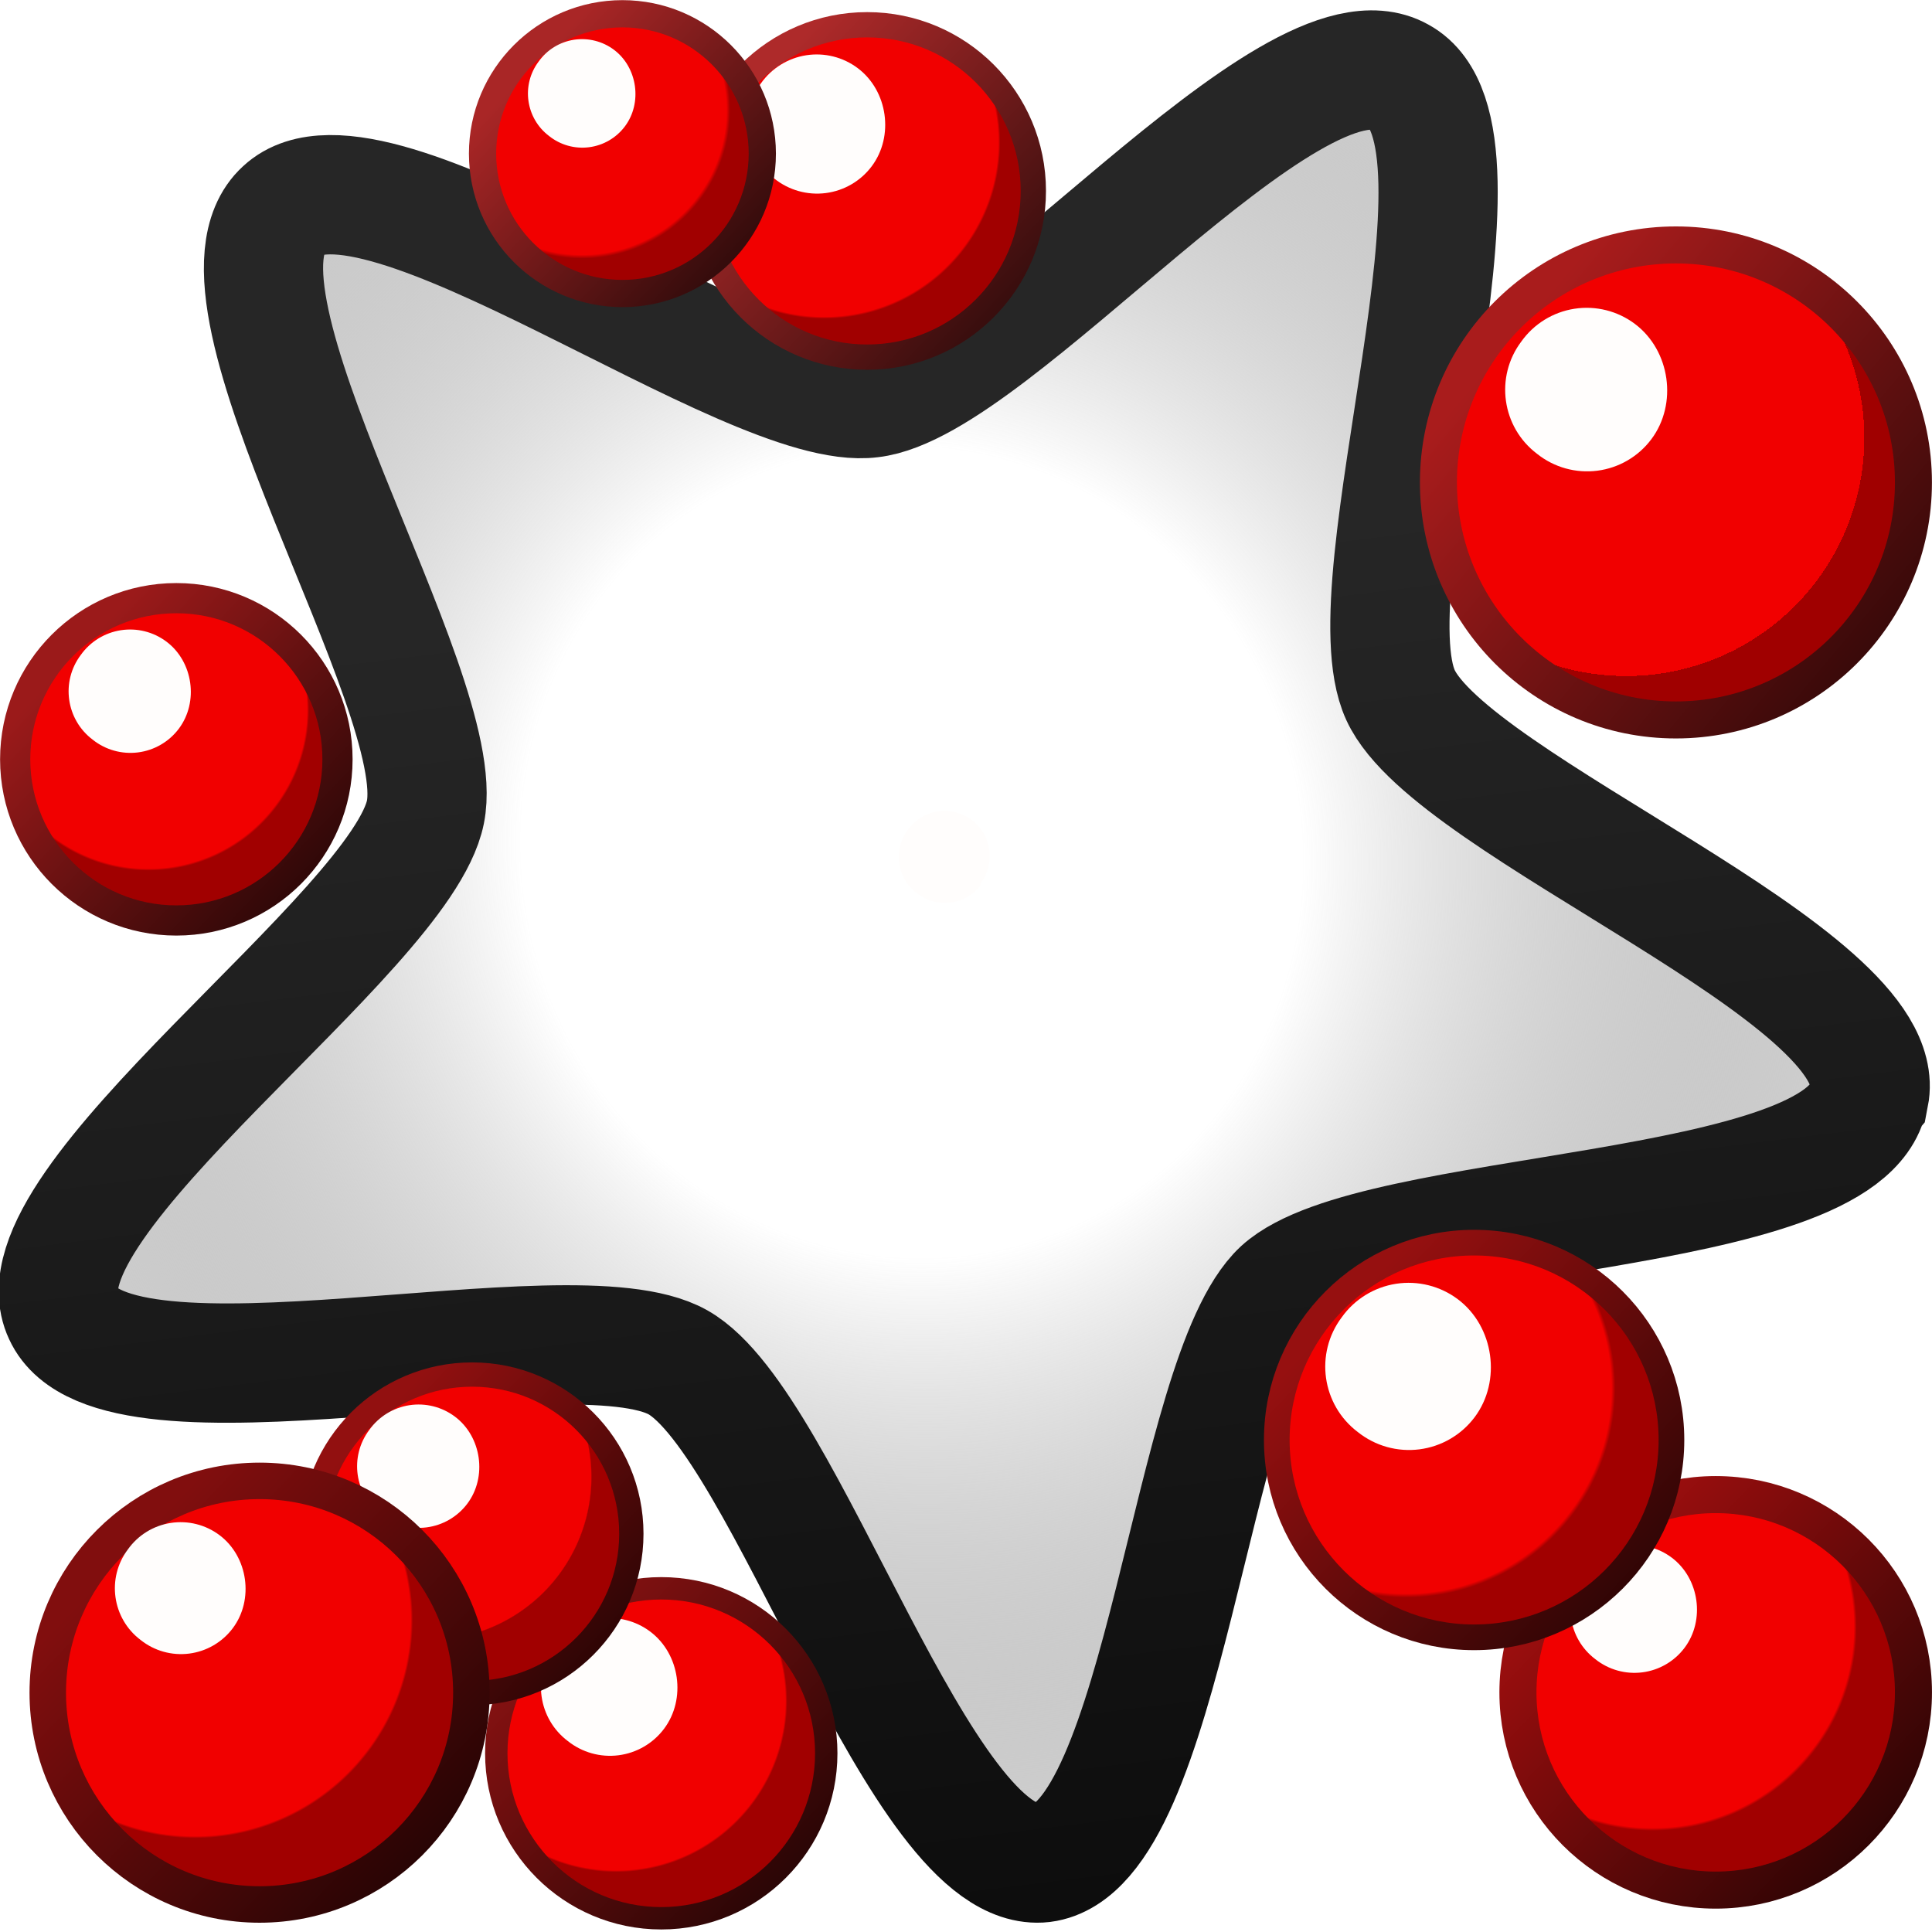
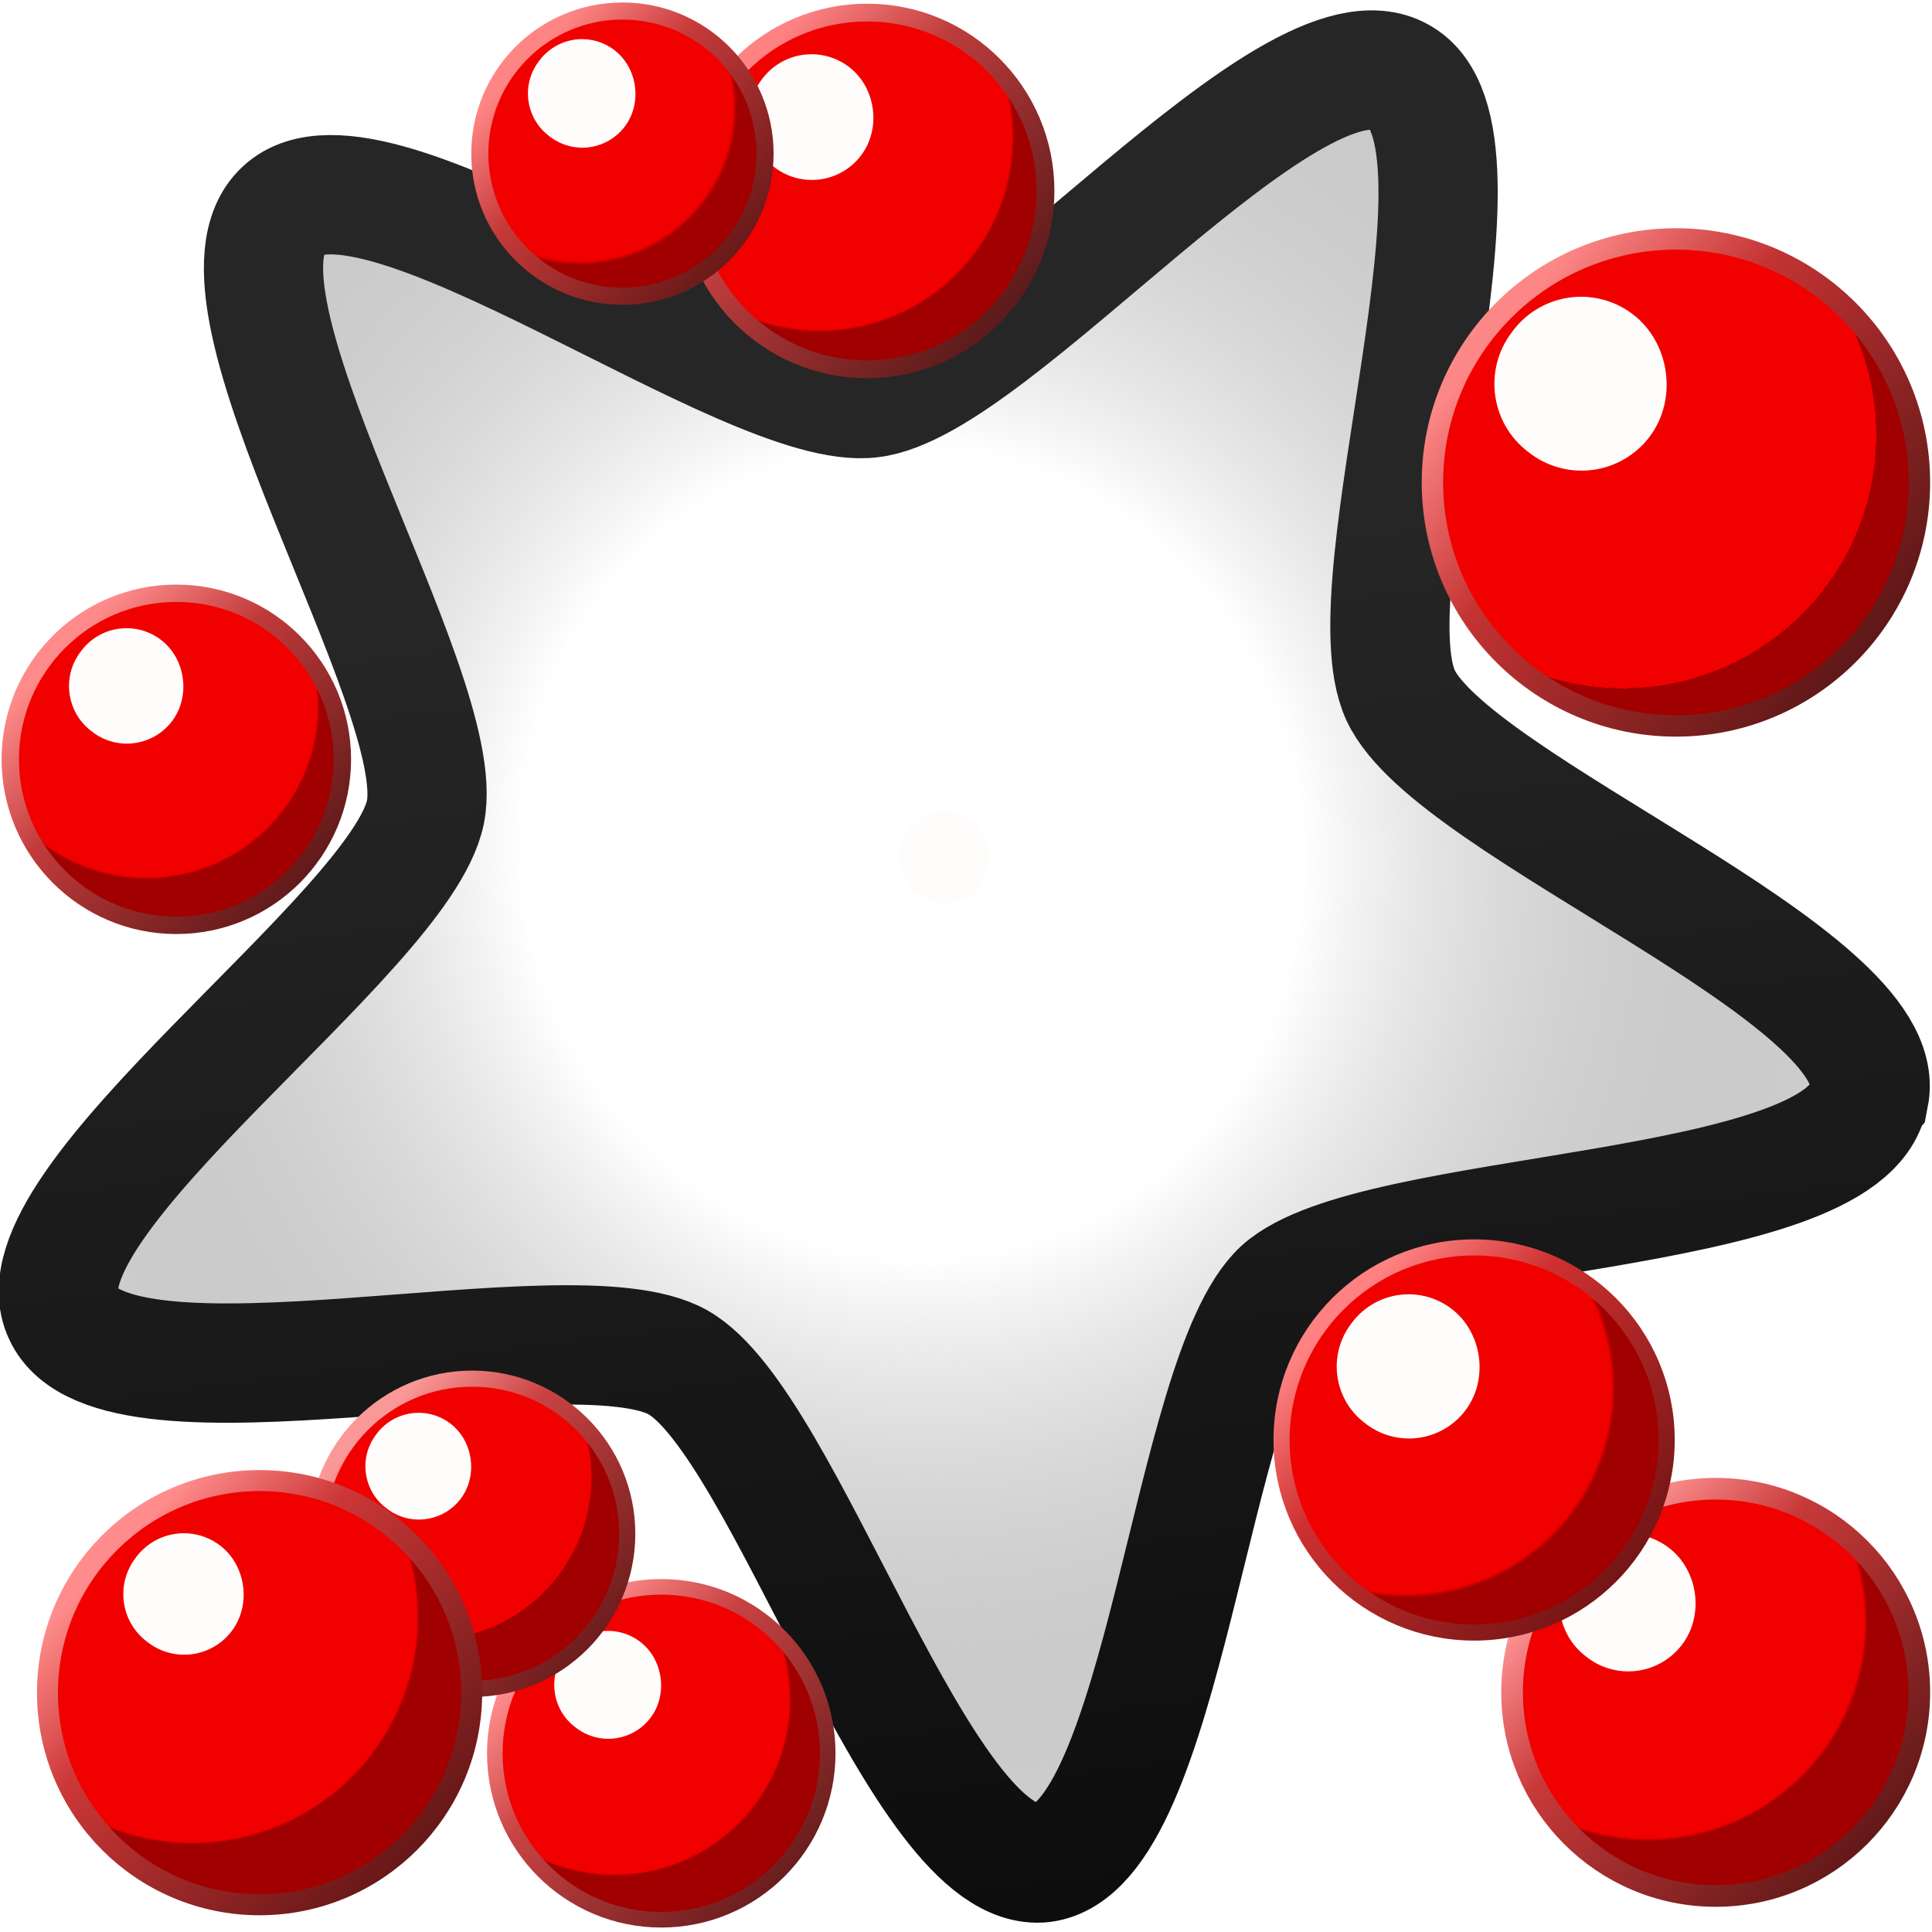
<svg xmlns="http://www.w3.org/2000/svg" xmlns:xlink="http://www.w3.org/1999/xlink" width="48" height="48">
  <defs>
    <linearGradient id="i">
-       <stop offset="0" stop-color="#921010" />
-       <stop offset="1" />
+       <stop offset="0" stop-color="#fa9898" />
+       <stop offset=".211" stop-color="#cb4343" />
+       <stop offset="1" stop-color="#270000" />
    </linearGradient>
    <linearGradient id="h">
-       <stop offset="0" stop-color="#821111" />
-       <stop offset="1" />
+       <stop offset="0" stop-color="#ff8d8d" />
+       <stop offset=".212" stop-color="#c94343" />
+       <stop offset="1" stop-color="#200000" />
    </linearGradient>
    <linearGradient id="g">
-       <stop offset="0" stop-color="#9a0e0e" />
-       <stop offset="1" />
+       <stop offset="0" stop-color="#ff9494" />
+       <stop offset=".207" stop-color="#c83939" />
+       <stop offset="1" stop-color="#170000" />
    </linearGradient>
    <linearGradient id="e">
-       <stop offset="0" stop-color="#9b1a1a" />
-       <stop offset="1" />
+       <stop offset="0" stop-color="#ff8a8a" />
+       <stop offset=".235" stop-color="#c13a3a" />
+       <stop offset="1" stop-color="#130000" />
    </linearGradient>
    <linearGradient id="c">
-       <stop offset="0" stop-color="#a92626" />
-       <stop offset="1" />
+       <stop offset="0" stop-color="#ff8585" />
+       <stop offset=".224" stop-color="#c73a3a" />
+       <stop offset="1" stop-color="#200" />
    </linearGradient>
    <linearGradient id="f">
-       <stop offset="0" stop-color="#961010" />
-       <stop offset="1" />
+       <stop offset="0" stop-color="#ff8181" />
+       <stop offset=".202" stop-color="#ce3030" />
+       <stop offset="1" stop-color="#2f0000" />
    </linearGradient>
    <linearGradient id="d">
-       <stop offset="0" stop-color="#a91c1c" />
-       <stop offset="1" />
+       <stop offset="0" stop-color="#fd8787" />
+       <stop offset=".21" stop-color="#c43333" />
+       <stop offset="1" stop-color="#080000" />
    </linearGradient>
    <linearGradient id="b">
-       <stop offset="0" stop-color="#ae2a2a" />
-       <stop offset="1" />
+       <stop offset="0" stop-color="#ff8282" />
+       <stop offset=".219" stop-color="#be3c3c" />
+       <stop offset="1" stop-color="#0f0000" />
    </linearGradient>
    <linearGradient id="t">
      <stop offset=".974" stop-color="#f10000" />
      <stop offset="1" stop-color="#a10000" />
    </linearGradient>
    <linearGradient id="s">
      <stop offset=".988" stop-color="#f10000" />
      <stop offset="1" stop-color="#a10000" />
    </linearGradient>
    <linearGradient id="r">
      <stop offset=".987" stop-color="#f10000" />
      <stop offset="1" stop-color="#a10000" />
    </linearGradient>
    <linearGradient id="q">
      <stop offset=".99" stop-color="#f10000" />
      <stop offset="1" stop-color="#a10000" />
    </linearGradient>
    <linearGradient id="p">
      <stop offset=".994" stop-color="#f10000" />
      <stop offset="1" stop-color="#a10000" />
    </linearGradient>
    <linearGradient id="o">
      <stop offset=".989" stop-color="#f10000" />
      <stop offset="1" stop-color="#a10000" />
    </linearGradient>
    <linearGradient id="n">
      <stop offset=".981" stop-color="#f10000" />
      <stop offset="1" stop-color="#a10000" />
    </linearGradient>
    <linearGradient id="m">
      <stop offset=".986" stop-color="#f10000" />
      <stop offset="1" stop-color="#a10000" />
    </linearGradient>
    <linearGradient id="l">
      <stop offset="1" stop-color="#f10000" />
      <stop offset="1" stop-color="#a00000" />
    </linearGradient>
    <linearGradient id="j">
-       <stop offset="0" stop-color="#810e0e" />
-       <stop offset="1" />
+       <stop offset="0" stop-color="#ff8c8c" />
+       <stop offset=".194" stop-color="#cc3737" />
+       <stop offset="1" stop-color="#1c0000" />
    </linearGradient>
    <linearGradient id="a">
      <stop offset="0" stop-color="#262626" />
      <stop offset="1" stop-color="#0d0d0d" />
    </linearGradient>
    <linearGradient id="k">
      <stop offset="0" stop-color="#ffae05" stop-opacity="0" />
      <stop offset=".416" stop-color="#7b7b7b" stop-opacity="0" />
      <stop offset="1" stop-color="#cecece" />
    </linearGradient>
    <linearGradient xlink:href="#a" id="v" x1="5.83" x2="12.91" y1="6.7" y2="13.2" gradientUnits="userSpaceOnUse" />
-     <linearGradient xlink:href="#b" id="H" x1="21.087" y1="3.828" x2="24" y2="6.609" gradientUnits="userSpaceOnUse" gradientTransform="translate(-45.238 -9.346)scale(3.02994)" />
-     <linearGradient xlink:href="#c" id="J" gradientUnits="userSpaceOnUse" x1="21.087" y1="3.828" x2="24" y2="6.609" gradientTransform="translate(-39.452 -7.769)scale(2.49158)" />
-     <linearGradient xlink:href="#d" id="L" gradientUnits="userSpaceOnUse" x1="21.087" y1="3.828" x2="24.256" y2="6.489" gradientTransform="translate(-53.603 -8.108)scale(4.32111)" />
-     <linearGradient xlink:href="#e" id="N" gradientUnits="userSpaceOnUse" x1="21.087" y1="3.828" x2="24" y2="6.609" gradientTransform="translate(-59.141 5.463)scale(2.88202)" />
-     <linearGradient xlink:href="#f" id="P" gradientUnits="userSpaceOnUse" x1="21.087" y1="3.828" x2="24" y2="6.609" gradientTransform="translate(-43.624 18.846)scale(3.64087)" />
-     <linearGradient xlink:href="#g" id="z" gradientUnits="userSpaceOnUse" x1="21.087" y1="3.828" x2="24" y2="6.609" gradientTransform="translate(-35.317 25.602)scale(3.5363)" />
-     <linearGradient xlink:href="#h" id="B" gradientUnits="userSpaceOnUse" x1="21.087" y1="3.828" x2="24" y2="6.609" gradientTransform="translate(-50.455 29.448)scale(3.03457)" />
-     <linearGradient xlink:href="#i" id="D" gradientUnits="userSpaceOnUse" x1="21.087" y1="3.828" x2="24" y2="6.609" gradientTransform="translate(-52.228 24.612)scale(2.90179)" />
-     <linearGradient xlink:href="#j" id="F" gradientUnits="userSpaceOnUse" x1="21.087" y1="3.828" x2="24" y2="6.609" gradientTransform="translate(-77.723 24.297)scale(3.81886)" />
+     <linearGradient xlink:href="#b" id="I" x1="21.087" y1="3.828" x2="24" y2="6.609" gradientUnits="userSpaceOnUse" gradientTransform="translate(-52.17 -10.809)scale(3.34445)" />
+     <linearGradient xlink:href="#c" id="K" gradientUnits="userSpaceOnUse" x1="21.087" y1="3.828" x2="24" y2="6.609" gradientTransform="translate(-42.848 -8.485)scale(2.64568)" />
+     <linearGradient xlink:href="#d" id="M" gradientUnits="userSpaceOnUse" x1="21.087" y1="3.828" x2="24.256" y2="6.489" gradientTransform="translate(-59.615 -9.377)scale(4.59387)" />
+     <linearGradient xlink:href="#e" id="O" gradientUnits="userSpaceOnUse" x1="21.087" y1="3.828" x2="24" y2="6.609" gradientTransform="translate(-64.068 4.424)scale(3.10556)" />
+     <linearGradient xlink:href="#f" id="Q" gradientUnits="userSpaceOnUse" x1="21.087" y1="3.828" x2="24" y2="6.609" gradientTransform="translate(-43.624 18.846)scale(3.64087)" />
+     <linearGradient xlink:href="#g" id="z" gradientUnits="userSpaceOnUse" x1="21.087" y1="3.828" x2="24" y2="6.609" gradientTransform="translate(-41.218 24.357)scale(3.80404)" />
+     <linearGradient xlink:href="#h" id="C" gradientUnits="userSpaceOnUse" x1="21.087" y1="3.828" x2="24" y2="6.609" gradientTransform="translate(-52.569 29.002)scale(3.13046)" />
+     <linearGradient xlink:href="#i" id="E" gradientUnits="userSpaceOnUse" x1="21.087" y1="3.828" x2="24" y2="6.609" gradientTransform="translate(-52.228 24.612)scale(2.90179)" />
+     <linearGradient xlink:href="#j" id="G" gradientUnits="userSpaceOnUse" x1="21.087" y1="3.828" x2="24" y2="6.609" gradientTransform="translate(-81.226 23.557)scale(3.97782)" />
    <radialGradient xlink:href="#k" id="u" cx="7.18" cy="8.2" r="6.59" fx="7.18" fy="8.2" gradientTransform="matrix(.9 .5558 -.5314 .8606 5.08 -2.85)" gradientUnits="userSpaceOnUse" />
-     <radialGradient xlink:href="#l" id="K" cx="41.401" cy="11.325" fx="41.401" fy="11.325" r="4.83" gradientUnits="userSpaceOnUse" gradientTransform="translate(-10.345 -3.003)scale(1.2257)" />
-     <radialGradient xlink:href="#m" id="y" cx="42.278" cy="39.966" fx="42.278" fy="39.966" r="4.129" gradientUnits="userSpaceOnUse" gradientTransform="translate(-10.818 -8.626)scale(1.22708)" />
-     <radialGradient xlink:href="#n" id="O" cx="35.295" cy="34.766" fx="35.295" fy="34.766" r="4.081" gradientUnits="userSpaceOnUse" gradientTransform="translate(-10.079 -9.846)scale(1.2752)" />
-     <radialGradient xlink:href="#o" id="A" cx="15.419" cy="42.391" fx="15.419" fy="42.391" r="3.823" gradientUnits="userSpaceOnUse" gradientTransform="translate(-1.845 -4.892)scale(1.11231)" />
-     <radialGradient xlink:href="#p" id="C" cx="10.826" cy="36.936" fx="10.826" fy="36.936" r="3.37" gradientUnits="userSpaceOnUse" gradientTransform="translate(-2.424 -7.876)scale(1.20669)" />
-     <radialGradient xlink:href="#q" id="E" cx="5.12" cy="40.566" fx="5.12" fy="40.566" r="4.479" gradientUnits="userSpaceOnUse" gradientTransform="translate(-1.344 -8.767)scale(1.20848)" />
-     <radialGradient xlink:href="#r" id="M" cx="3.69" cy="17.642" fx="3.69" fy="17.642" r="3.988" gradientUnits="userSpaceOnUse" />
-     <radialGradient xlink:href="#s" id="G" cx="20.694" cy="3.787" fx="20.694" fy="3.787" r="3.485" gradientUnits="userSpaceOnUse" gradientTransform="translate(-5.518 -1.215)scale(1.25614)" />
-     <radialGradient xlink:href="#t" id="I" cx="15.692" cy="2.224" fx="15.692" fy="2.224" r="2.724" gradientUnits="userSpaceOnUse" gradientTransform="translate(-6.77 -.27)scale(1.35274)" />
+     <radialGradient xlink:href="#l" id="L" cx="41.401" cy="11.325" fx="41.401" fy="11.325" r="4.83" gradientUnits="userSpaceOnUse" gradientTransform="translate(-13.627 -3.95)scale(1.30307)" />
+     <radialGradient xlink:href="#m" id="y" cx="42.278" cy="39.966" fx="42.278" fy="39.966" r="4.129" gradientUnits="userSpaceOnUse" gradientTransform="translate(-14.864 -12.462)scale(1.31998)" />
+     <radialGradient xlink:href="#n" id="P" cx="35.295" cy="34.766" fx="35.295" fy="34.766" r="4.081" gradientUnits="userSpaceOnUse" gradientTransform="translate(-10.079 -9.846)scale(1.2752)" />
+     <radialGradient xlink:href="#o" id="B" cx="15.419" cy="42.391" fx="15.419" fy="42.391" r="3.823" gradientUnits="userSpaceOnUse" gradientTransform="translate(-2.423 -6.423)scale(1.14746)" />
+     <radialGradient xlink:href="#p" id="D" cx="10.826" cy="36.936" fx="10.826" fy="36.936" r="3.37" gradientUnits="userSpaceOnUse" gradientTransform="translate(-2.424 -7.876)scale(1.20669)" />
+     <radialGradient xlink:href="#q" id="F" cx="5.12" cy="40.566" fx="5.12" fy="40.566" r="4.479" gradientUnits="userSpaceOnUse" gradientTransform="translate(-1.669 -10.883)scale(1.25878)" />
+     <radialGradient xlink:href="#r" id="N" cx="3.69" cy="17.642" fx="3.69" fy="17.642" r="3.988" gradientUnits="userSpaceOnUse" gradientTransform="translate(-.34 -1.463)scale(1.07756)" />
+     <radialGradient xlink:href="#s" id="H" cx="20.694" cy="3.787" fx="20.694" fy="3.787" r="3.485" gradientUnits="userSpaceOnUse" gradientTransform="translate(-8.327 -1.834)scale(1.38653)" />
+     <radialGradient xlink:href="#t" id="J" cx="15.692" cy="2.224" fx="15.692" fy="2.224" r="2.724" gradientUnits="userSpaceOnUse" gradientTransform="translate(-8.145 -.523)scale(1.4364)" />
    <path fill="#fffdfc" d="M8.5 7.99a.37.37 0 0 1-.38.37.37.37 0 0 1-.37-.37.37.37 0 0 1 .37-.38.37.37 0 0 1 .37.37" id="x" />
-     <path fill="#fffdfc" d="M8.5 7.99a.37.37 0 0 1-.38.37.37.37 0 0 1-.37-.37.37.37 0 0 1 .37-.38c.204 0 .38.176.38.38" id="reuse-0" />
+     <path fill="#fffdfc" d="M8.5 7.99a.37.37 0 0 1-.38.37.37.37 0 0 1-.37-.37.37.37 0 0 1 .37-.38c.204 0 .38.176.38.38" id="A" />
    <filter id="w" width="1" height="1" x="0" y="0" color-interpolation-filters="sRGB">
      <feGaussianBlur />
    </filter>
  </defs>
  <path fill="url(#u)" fill-rule="evenodd" stroke="url(#v)" stroke-width=".85" d="M13.51 5.1c.44.77-2.18 2.89-2.29 3.76-.1.88 1.95 3.55 1.36 4.2-.6.64-3.43-1.19-4.3-1.02-.86.17-2.76 2.95-3.56 2.58-.8-.36.07-3.62-.36-4.39S.69 8.51.8 7.63c.1-.87 3.47-1.05 4.06-1.7.6-.64.51-4.01 1.38-4.18.86-.18 2.07 2.97 2.87 3.34s3.97-.76 4.4 0Z" enable-background="accumulate" overflow="visible" style="marker:none" transform="matrix(2.647 2.2616 -2.267 2.6553 22.22 -16.85)" />
  <use fill-rule="evenodd" filter="url(#w)" transform="rotate(36.96 28.44 21)scale(3.0331)" xlink:href="#x" />
-   <circle cx="42.626" cy="42.046" fill="url(#y)" stroke="url(#z)" stroke-linecap="round" stroke-linejoin="round" paint-order="markers stroke fill" stroke-width="1.841" r="4.453" />
-   <use style="mix-blend-mode:normal" transform="rotate(36.96 27.885 46.37)scale(4.20946)" fill-rule="evenodd" filter="url(#w)" xlink:href="#reuse-0" />
-   <circle cx="16.429" cy="43.56" r="3.821" fill="url(#A)" stroke="url(#B)" stroke-linecap="round" stroke-linejoin="round" paint-order="markers stroke fill" stroke-width="1.112" />
-   <use style="mix-blend-mode:normal" transform="rotate(36.96 17.53 6.573)scale(4.5386)" fill-rule="evenodd" filter="url(#w)" xlink:href="#reuse-0" />
-   <circle cx="11.73" cy="38.106" r="3.654" fill="url(#C)" stroke="url(#D)" stroke-linecap="round" stroke-linejoin="round" paint-order="markers stroke fill" stroke-width="1.207" />
-   <use style="mix-blend-mode:normal" transform="rotate(36.96 15.76 .606)scale(4.06375)" fill-rule="evenodd" filter="url(#w)" xlink:href="#reuse-0" />
-   <circle cx="6.449" cy="42.054" r="4.809" fill="url(#E)" stroke="url(#F)" stroke-linecap="round" stroke-linejoin="round" paint-order="markers stroke fill" stroke-width="1.813" />
-   <use style="mix-blend-mode:normal" transform="rotate(36.96 12.791 -9.028)scale(4.3461)" fill-rule="evenodd" filter="url(#w)" xlink:href="#reuse-0" />
-   <circle cx="21.544" cy="4.744" r="3.815" fill="url(#G)" stroke="url(#H)" stroke-linecap="round" stroke-linejoin="round" paint-order="markers stroke fill" stroke-width="1.256" />
-   <use style="mix-blend-mode:normal" transform="rotate(36.96 78.932 -5.52)scale(4.58465)" fill-rule="evenodd" filter="url(#w)" xlink:href="#reuse-0" />
-   <circle cx="15.464" cy="3.817" r="3.137" fill="url(#I)" stroke="url(#J)" stroke-linecap="round" stroke-linejoin="round" paint-order="markers stroke fill" stroke-width="1.353" />
-   <use style="mix-blend-mode:normal" transform="rotate(36.96 60.988 -6.381)scale(3.57477)" fill-rule="evenodd" filter="url(#w)" xlink:href="#reuse-0" />
-   <circle cx="41.638" cy="11.986" r="5.441" fill="url(#K)" stroke="url(#L)" stroke-width="1.839" stroke-linecap="round" stroke-linejoin="round" paint-order="markers stroke fill" />
-   <use style="mix-blend-mode:normal" transform="rotate(36.96 91.48 19.846)scale(5.38753)" fill-rule="evenodd" filter="url(#w)" xlink:href="#reuse-0" />
-   <circle cx="4.381" cy="18.865" r="3.629" fill="url(#M)" stroke="url(#N)" stroke-width="1.5" stroke-linecap="round" stroke-linejoin="round" paint-order="markers stroke fill" />
-   <use style="mix-blend-mode:normal" transform="rotate(36.96 40.988 -19.747)scale(4.06411)" fill-rule="evenodd" filter="url(#w)" xlink:href="#reuse-0" />
-   <circle cx="36.624" cy="35.776" r="4.584" fill="url(#O)" stroke="url(#P)" stroke-linecap="round" stroke-linejoin="round" paint-order="markers stroke fill" stroke-width="1.275" />
-   <use style="mix-blend-mode:normal" transform="rotate(36.96 54.882 24.38)scale(5.50763)" fill-rule="evenodd" filter="url(#w)" xlink:href="#reuse-0" />
+   <circle cx="42.626" cy="42.046" fill="url(#y)" stroke="url(#z)" stroke-linecap="round" stroke-linejoin="round" paint-order="markers stroke fill" stroke-width="1.076" r="4.79" />
+   <use style="mix-blend-mode:normal" transform="rotate(36.96 33.145 43.461)scale(4.52816)" fill-rule="evenodd" filter="url(#w)" xlink:href="#A" />
+   <circle cx="16.429" cy="43.56" r="3.942" fill="url(#B)" stroke="url(#C)" stroke-linecap="round" stroke-linejoin="round" paint-order="markers stroke fill" stroke-width=".774" />
+   <use style="mix-blend-mode:normal" transform="rotate(36.96 1.818 14.527)scale(3.55356)" fill-rule="evenodd" filter="url(#w)" xlink:href="#A" />
+   <circle cx="11.73" cy="38.106" r="3.654" fill="url(#D)" stroke="url(#E)" stroke-linecap="round" stroke-linejoin="round" paint-order="markers stroke fill" stroke-width=".8" />
+   <use style="mix-blend-mode:normal" transform="rotate(36.96 7.004 5.071)scale(3.5168)" fill-rule="evenodd" filter="url(#w)" xlink:href="#A" />
+   <circle cx="6.449" cy="42.054" r="5.009" fill="url(#F)" stroke="url(#G)" stroke-linecap="round" stroke-linejoin="round" paint-order="markers stroke fill" stroke-width="1.042" />
+   <use style="mix-blend-mode:normal" transform="rotate(36.96 7.091 -6.02)scale(4.00111)" fill-rule="evenodd" filter="url(#w)" xlink:href="#A" />
+   <circle cx="21.544" cy="4.744" fill="url(#H)" stroke="url(#I)" stroke-linecap="round" stroke-linejoin="round" paint-order="markers stroke fill" r="4.211" stroke-width=".883" />
+   <use style="mix-blend-mode:normal" transform="rotate(36.96 72.024 -2.179)scale(4.14107)" fill-rule="evenodd" filter="url(#w)" xlink:href="#A" />
+   <circle cx="15.464" cy="3.817" r="3.331" fill="url(#J)" stroke="url(#K)" stroke-linecap="round" stroke-linejoin="round" paint-order="markers stroke fill" stroke-width=".849" />
+   <use style="mix-blend-mode:normal" transform="rotate(36.96 60.988 -6.381)scale(3.57477)" fill-rule="evenodd" filter="url(#w)" xlink:href="#A" />
+   <circle cx="41.638" cy="11.986" r="5.784" fill="url(#L)" stroke="url(#M)" stroke-width="1.063" stroke-linecap="round" stroke-linejoin="round" paint-order="markers stroke fill" />
+   <use style="mix-blend-mode:normal" transform="rotate(36.96 97.073 16.788)scale(5.7276)" fill-rule="evenodd" filter="url(#w)" xlink:href="#A" />
+   <circle cx="4.381" cy="18.865" r="3.91" fill="url(#N)" stroke="url(#O)" stroke-width=".862" stroke-linecap="round" stroke-linejoin="round" paint-order="markers stroke fill" />
+   <use style="mix-blend-mode:normal" transform="rotate(36.96 36.949 -17.808)scale(3.8023)" fill-rule="evenodd" filter="url(#w)" xlink:href="#A" />
+   <circle cx="36.624" cy="35.776" r="4.584" fill="url(#P)" stroke="url(#Q)" stroke-linecap="round" stroke-linejoin="round" paint-order="markers stroke fill" stroke-width=".8" />
+   <use style="mix-blend-mode:normal" transform="rotate(36.96 42.759 30.561)scale(4.75033)" fill-rule="evenodd" filter="url(#w)" xlink:href="#A" />
</svg>
